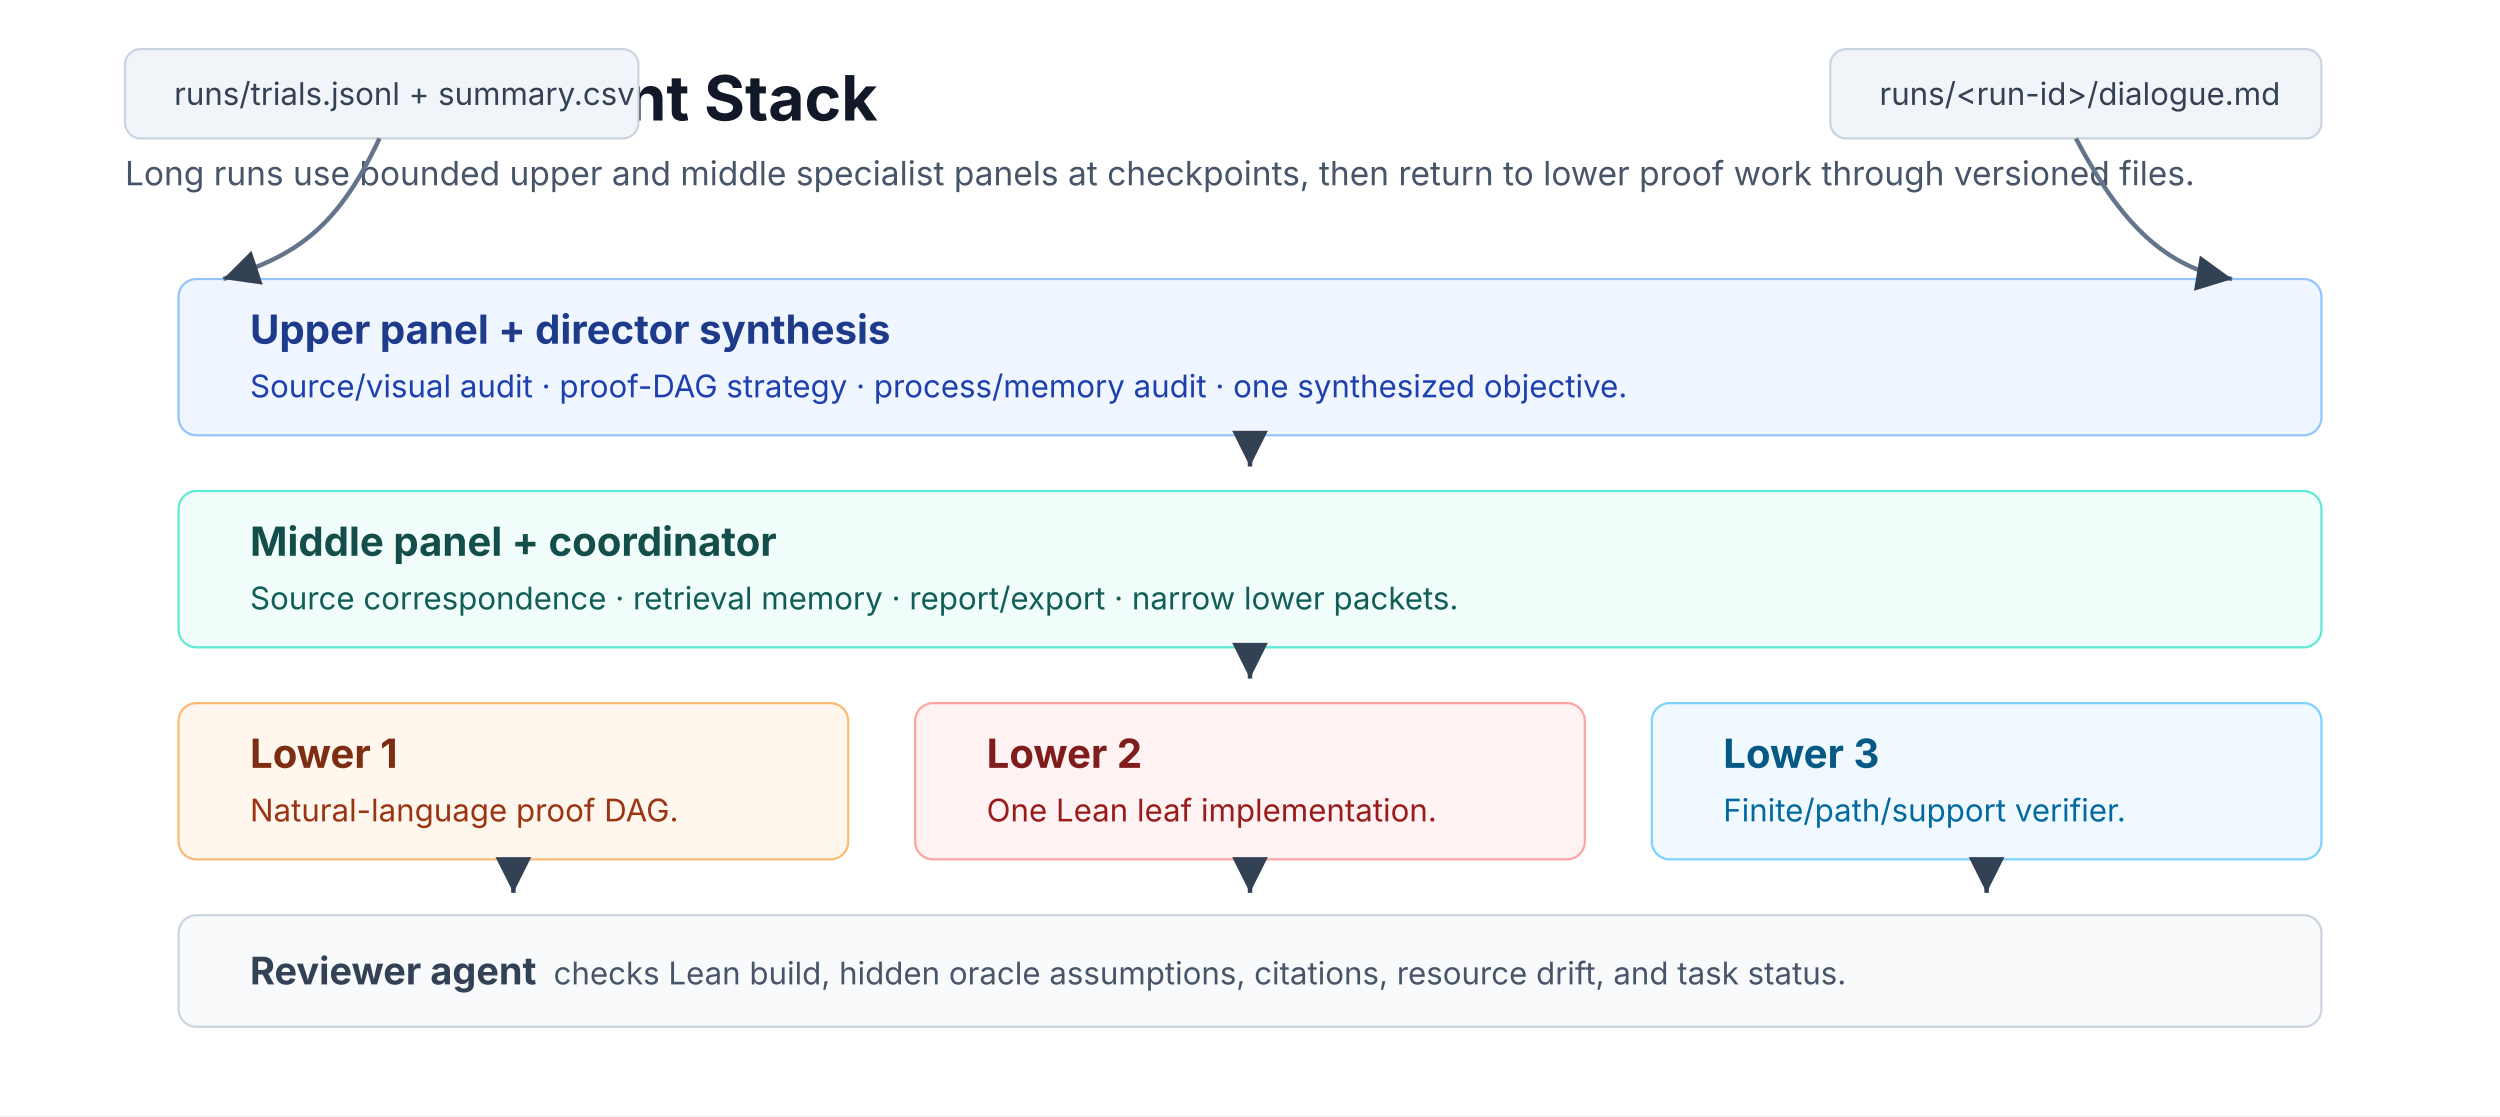
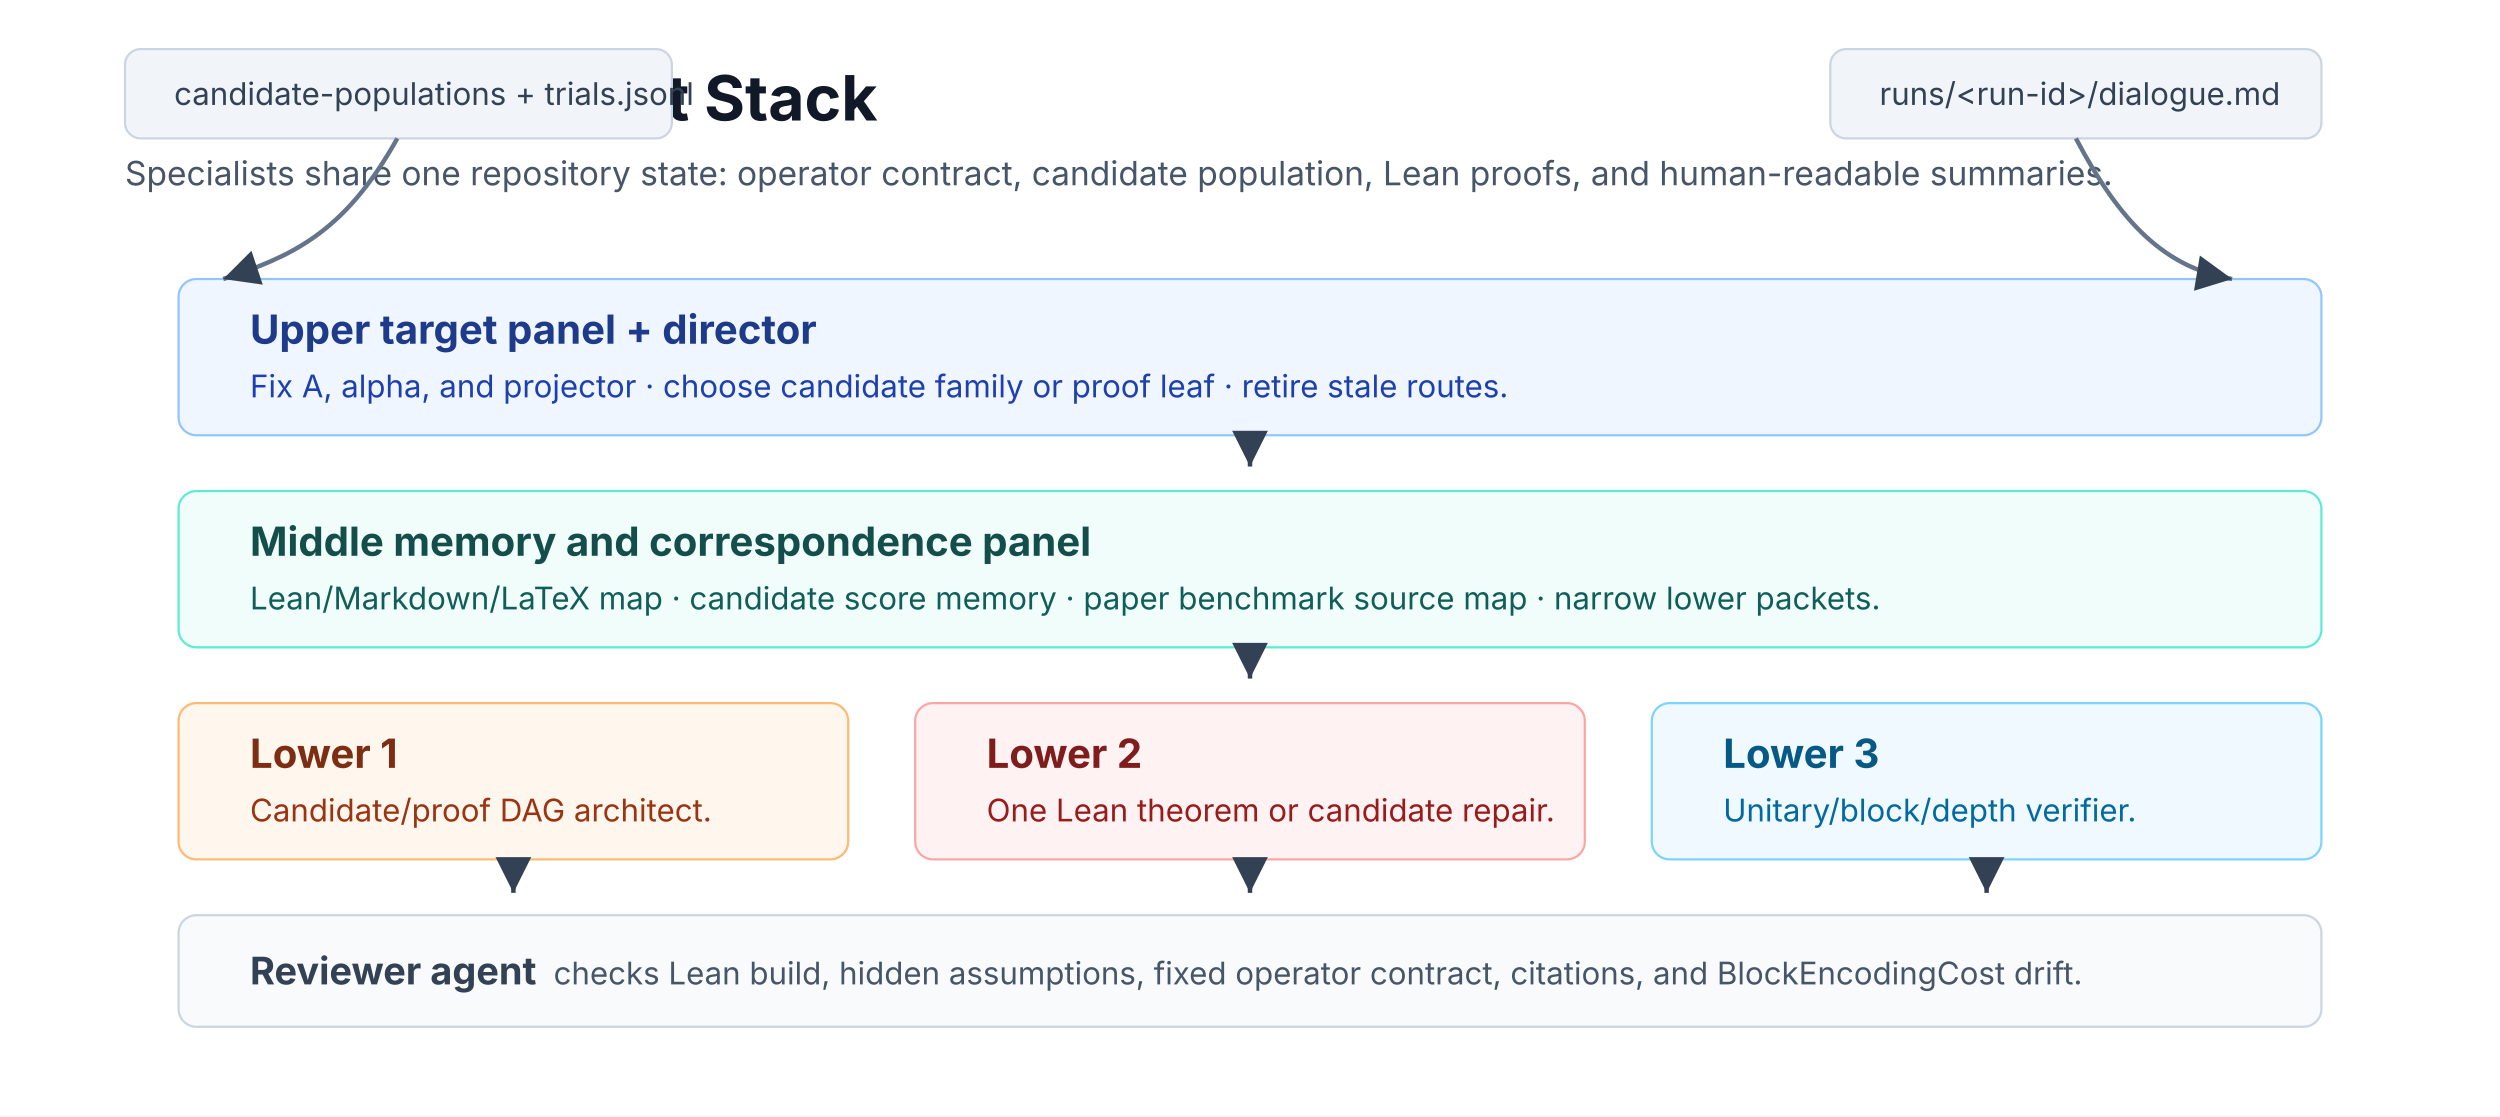
<svg xmlns="http://www.w3.org/2000/svg" width="1120" height="500" viewBox="0 0 1120 500" role="img" aria-labelledby="title desc">
  <defs>
    <marker id="arrow" markerWidth="12" markerHeight="12" refX="10" refY="6" orient="auto">
      <path d="M2,2 L10,6 L2,10 Z" fill="#334155" />
    </marker>
  </defs>
  <rect x="0" y="0" width="1120" height="500" fill="#ffffff" />
  <text x="56" y="54" font-family="Inter,Arial,sans-serif" font-size="28" font-weight="700" fill="#111827">Layer-Panel Agent Stack</text>
-   <text x="56" y="83" font-family="Inter,Arial,sans-serif" font-size="15" fill="#475569">Long runs use bounded upper and middle specialist panels at checkpoints, then return to lower proof work through versioned files.</text>
+   <text x="56" y="83" font-family="Inter,Arial,sans-serif" font-size="15" fill="#475569">Specialists share one repository state: operator contract, candidate population, Lean proofs, and human-readable summaries.</text>
  <rect x="80" y="125" width="960" height="70" rx="8" fill="#eff6ff" stroke="#93c5fd" />
-   <text x="112" y="154" font-family="Inter,Arial,sans-serif" font-size="18" font-weight="700" fill="#1e3a8a">Upper panel + director synthesis</text>
-   <text x="112" y="178" font-family="Inter,Arial,sans-serif" font-size="14" fill="#1e40af">Source/visual audit · proof-DAG strategy · process/memory audit · one synthesized objective.</text>
+   <text x="112" y="154" font-family="Inter,Arial,sans-serif" font-size="18" font-weight="700" fill="#1e3a8a">Upper target panel + director</text>
+   <text x="112" y="178" font-family="Inter,Arial,sans-serif" font-size="14" fill="#1e40af">Fix A, alpha, and projector · choose candidate family or proof leaf · retire stale routes.</text>
  <rect x="80" y="220" width="960" height="70" rx="8" fill="#f0fdfa" stroke="#5eead4" />
-   <text x="112" y="249" font-family="Inter,Arial,sans-serif" font-size="18" font-weight="700" fill="#134e4a">Middle panel + coordinator</text>
-   <text x="112" y="273" font-family="Inter,Arial,sans-serif" font-size="14" fill="#115e59">Source correspondence · retrieval memory · report/export · narrow lower packets.</text>
+   <text x="112" y="249" font-family="Inter,Arial,sans-serif" font-size="18" font-weight="700" fill="#134e4a">Middle memory and correspondence panel</text>
+   <text x="112" y="273" font-family="Inter,Arial,sans-serif" font-size="14" fill="#115e59">Lean/Markdown/LaTeX map · candidate score memory · paper benchmark source map · narrow lower packets.</text>
  <rect x="80" y="315" width="300" height="70" rx="8" fill="#fff7ed" stroke="#fdba74" />
  <text x="112" y="344" font-family="Inter,Arial,sans-serif" font-size="18" font-weight="700" fill="#7c2d12">Lower 1</text>
-   <text x="112" y="368" font-family="Inter,Arial,sans-serif" font-size="14" fill="#9a3412">Natural-language proof DAG.</text>
+   <text x="112" y="368" font-family="Inter,Arial,sans-serif" font-size="14" fill="#9a3412">Candidate/proof DAG architect.</text>
  <rect x="410" y="315" width="300" height="70" rx="8" fill="#fef2f2" stroke="#fca5a5" />
  <text x="442" y="344" font-family="Inter,Arial,sans-serif" font-size="18" font-weight="700" fill="#7f1d1d">Lower 2</text>
-   <text x="442" y="368" font-family="Inter,Arial,sans-serif" font-size="14" fill="#991b1b">One Lean leaf implementation.</text>
+   <text x="442" y="368" font-family="Inter,Arial,sans-serif" font-size="14" fill="#991b1b">One Lean theorem or candidate repair.</text>
  <rect x="740" y="315" width="300" height="70" rx="8" fill="#f0f9ff" stroke="#7dd3fc" />
  <text x="772" y="344" font-family="Inter,Arial,sans-serif" font-size="18" font-weight="700" fill="#075985">Lower 3</text>
-   <text x="772" y="368" font-family="Inter,Arial,sans-serif" font-size="14" fill="#0369a1">Finite/path/support verifier.</text>
+   <text x="772" y="368" font-family="Inter,Arial,sans-serif" font-size="14" fill="#0369a1">Unitary/block/depth verifier.</text>
  <rect x="80" y="410" width="960" height="50" rx="8" fill="#f8fafc" stroke="#cbd5e1" />
  <text x="112" y="441" font-family="Inter,Arial,sans-serif" font-size="17" font-weight="700" fill="#334155">Reviewer agent</text>
-   <text x="248" y="441" font-family="Inter,Arial,sans-serif" font-size="14" fill="#475569">checks Lean build, hidden oracle assumptions, citations, resource drift, and task status.</text>
+   <text x="248" y="441" font-family="Inter,Arial,sans-serif" font-size="14" fill="#475569">checks Lean build, hidden assumptions, fixed operator contract, citations, and BlockEncodingCost drift.</text>
  <path d="M560 195 V209" stroke="#334155" stroke-width="2" marker-end="url(#arrow)" />
  <path d="M560 290 V304" stroke="#334155" stroke-width="2" marker-end="url(#arrow)" />
  <path d="M230 385 V400" stroke="#334155" stroke-width="2" marker-end="url(#arrow)" />
  <path d="M560 385 V400" stroke="#334155" stroke-width="2" marker-end="url(#arrow)" />
  <path d="M890 385 V400" stroke="#334155" stroke-width="2" marker-end="url(#arrow)" />
  <rect x="820" y="22" width="220" height="40" rx="7" fill="#f1f5f9" stroke="#cbd5e1" />
  <text x="842" y="47" font-family="Inter,Arial,sans-serif" font-size="14" fill="#334155">runs/&lt;run-id&gt;/dialogue.md</text>
  <path d="M930 62 C950 100 970 120 1000 125" fill="none" stroke="#64748b" stroke-width="2" marker-end="url(#arrow)" />
-   <rect x="56" y="22" width="230" height="40" rx="7" fill="#f1f5f9" stroke="#cbd5e1" />
-   <text x="78" y="47" font-family="Inter,Arial,sans-serif" font-size="14" fill="#334155">runs/trials.jsonl + summary.csv</text>
-   <path d="M170 62 C150 105 130 115 100 125" fill="none" stroke="#64748b" stroke-width="2" marker-end="url(#arrow)" />
+   <rect x="56" y="22" width="245" height="40" rx="7" fill="#f1f5f9" stroke="#cbd5e1" />
+   <text x="78" y="47" font-family="Inter,Arial,sans-serif" font-size="14" fill="#334155">candidate-populations + trials.jsonl</text>
+   <path d="M178 62 C154 105 130 115 100 125" fill="none" stroke="#64748b" stroke-width="2" marker-end="url(#arrow)" />
</svg>
